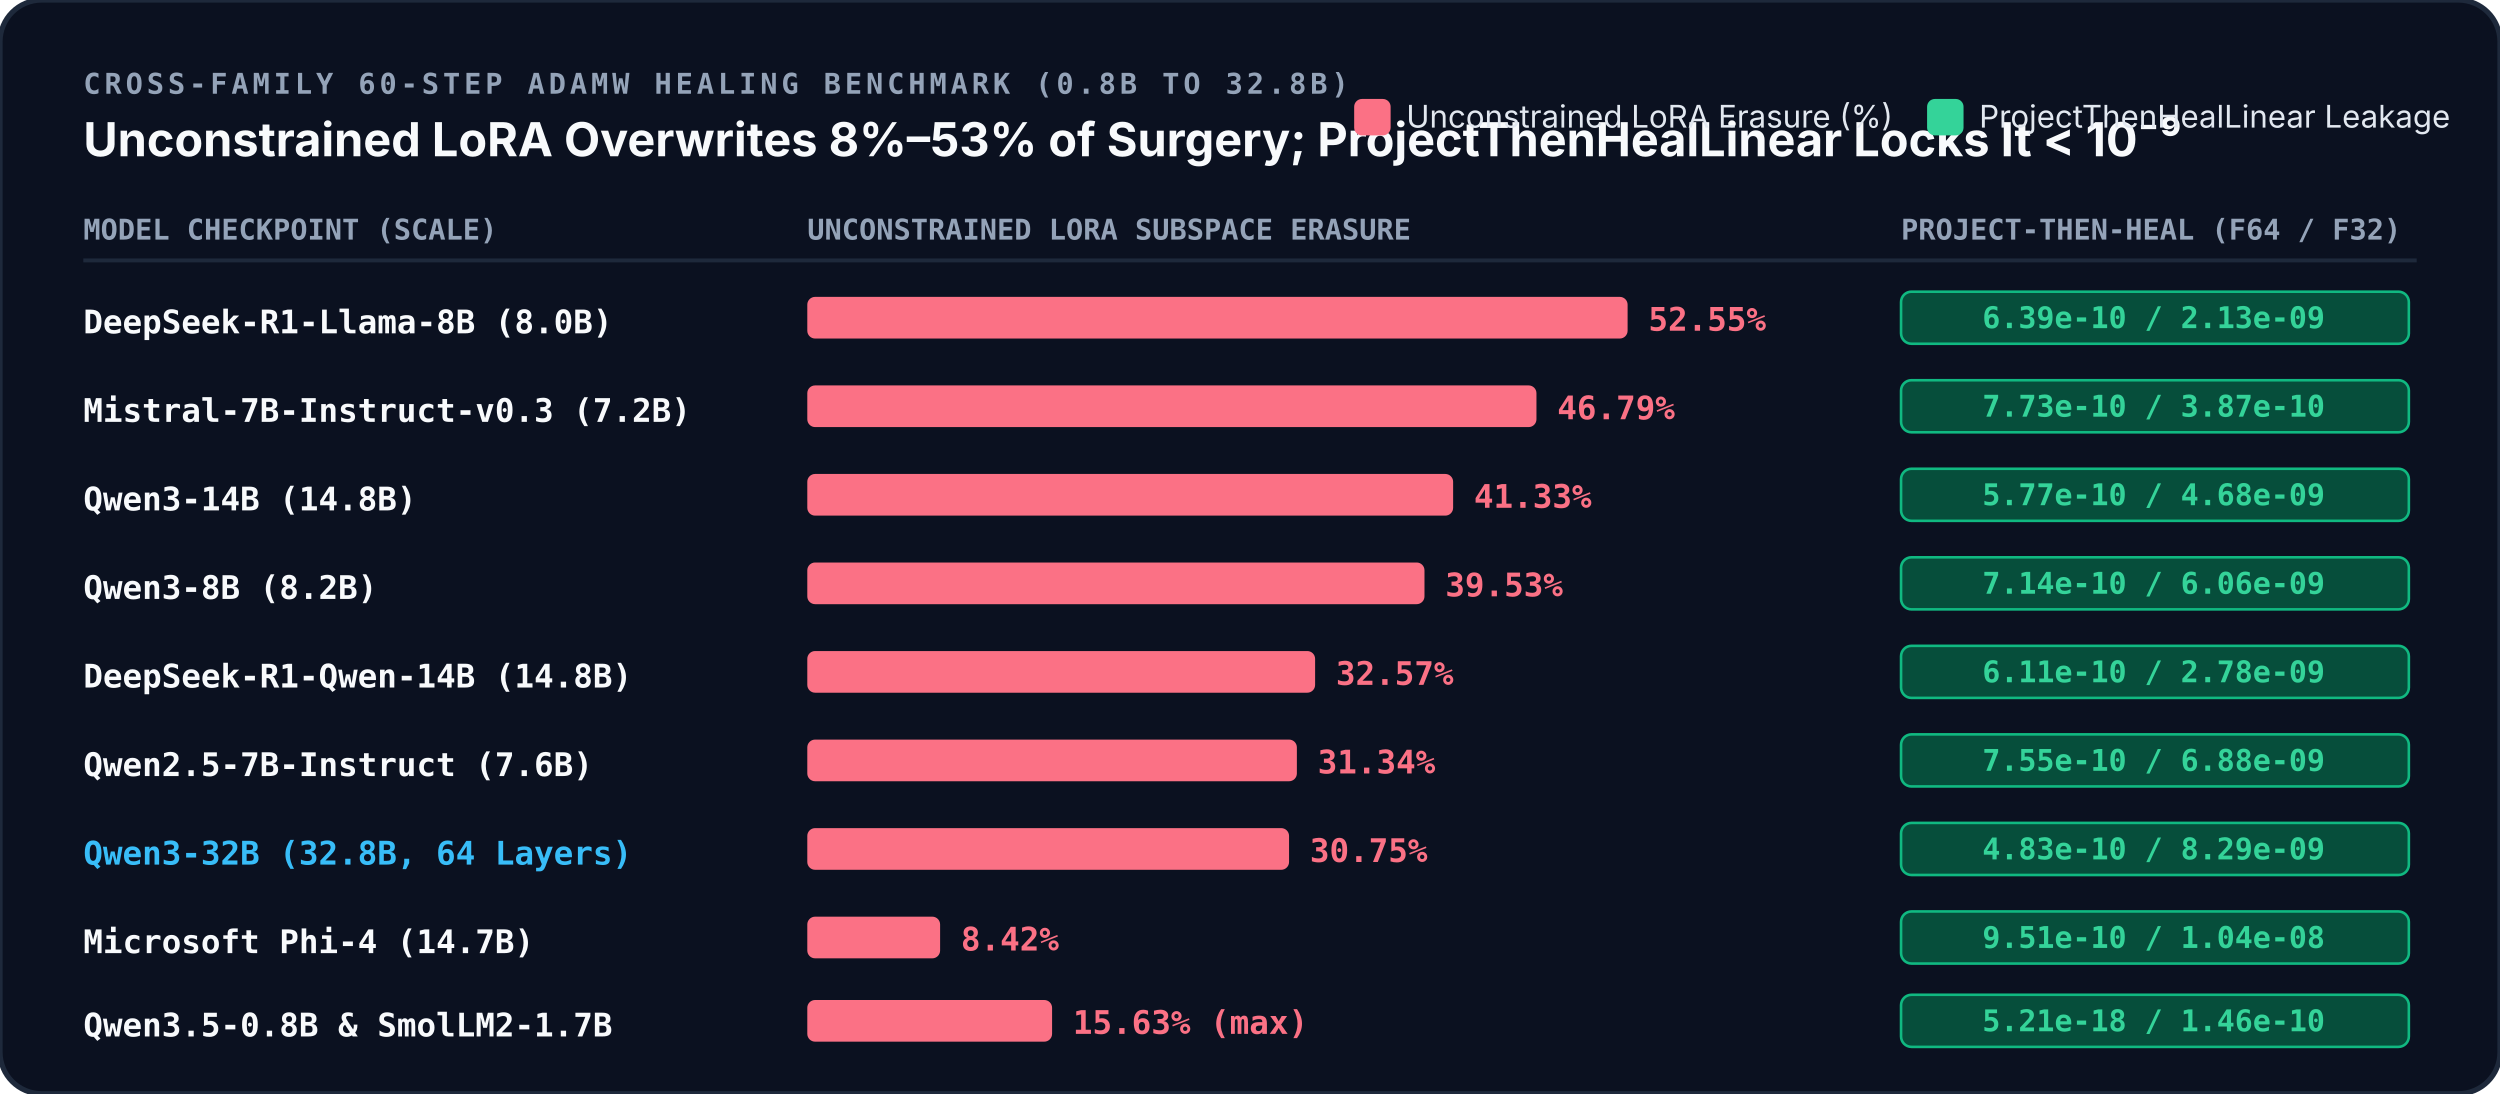
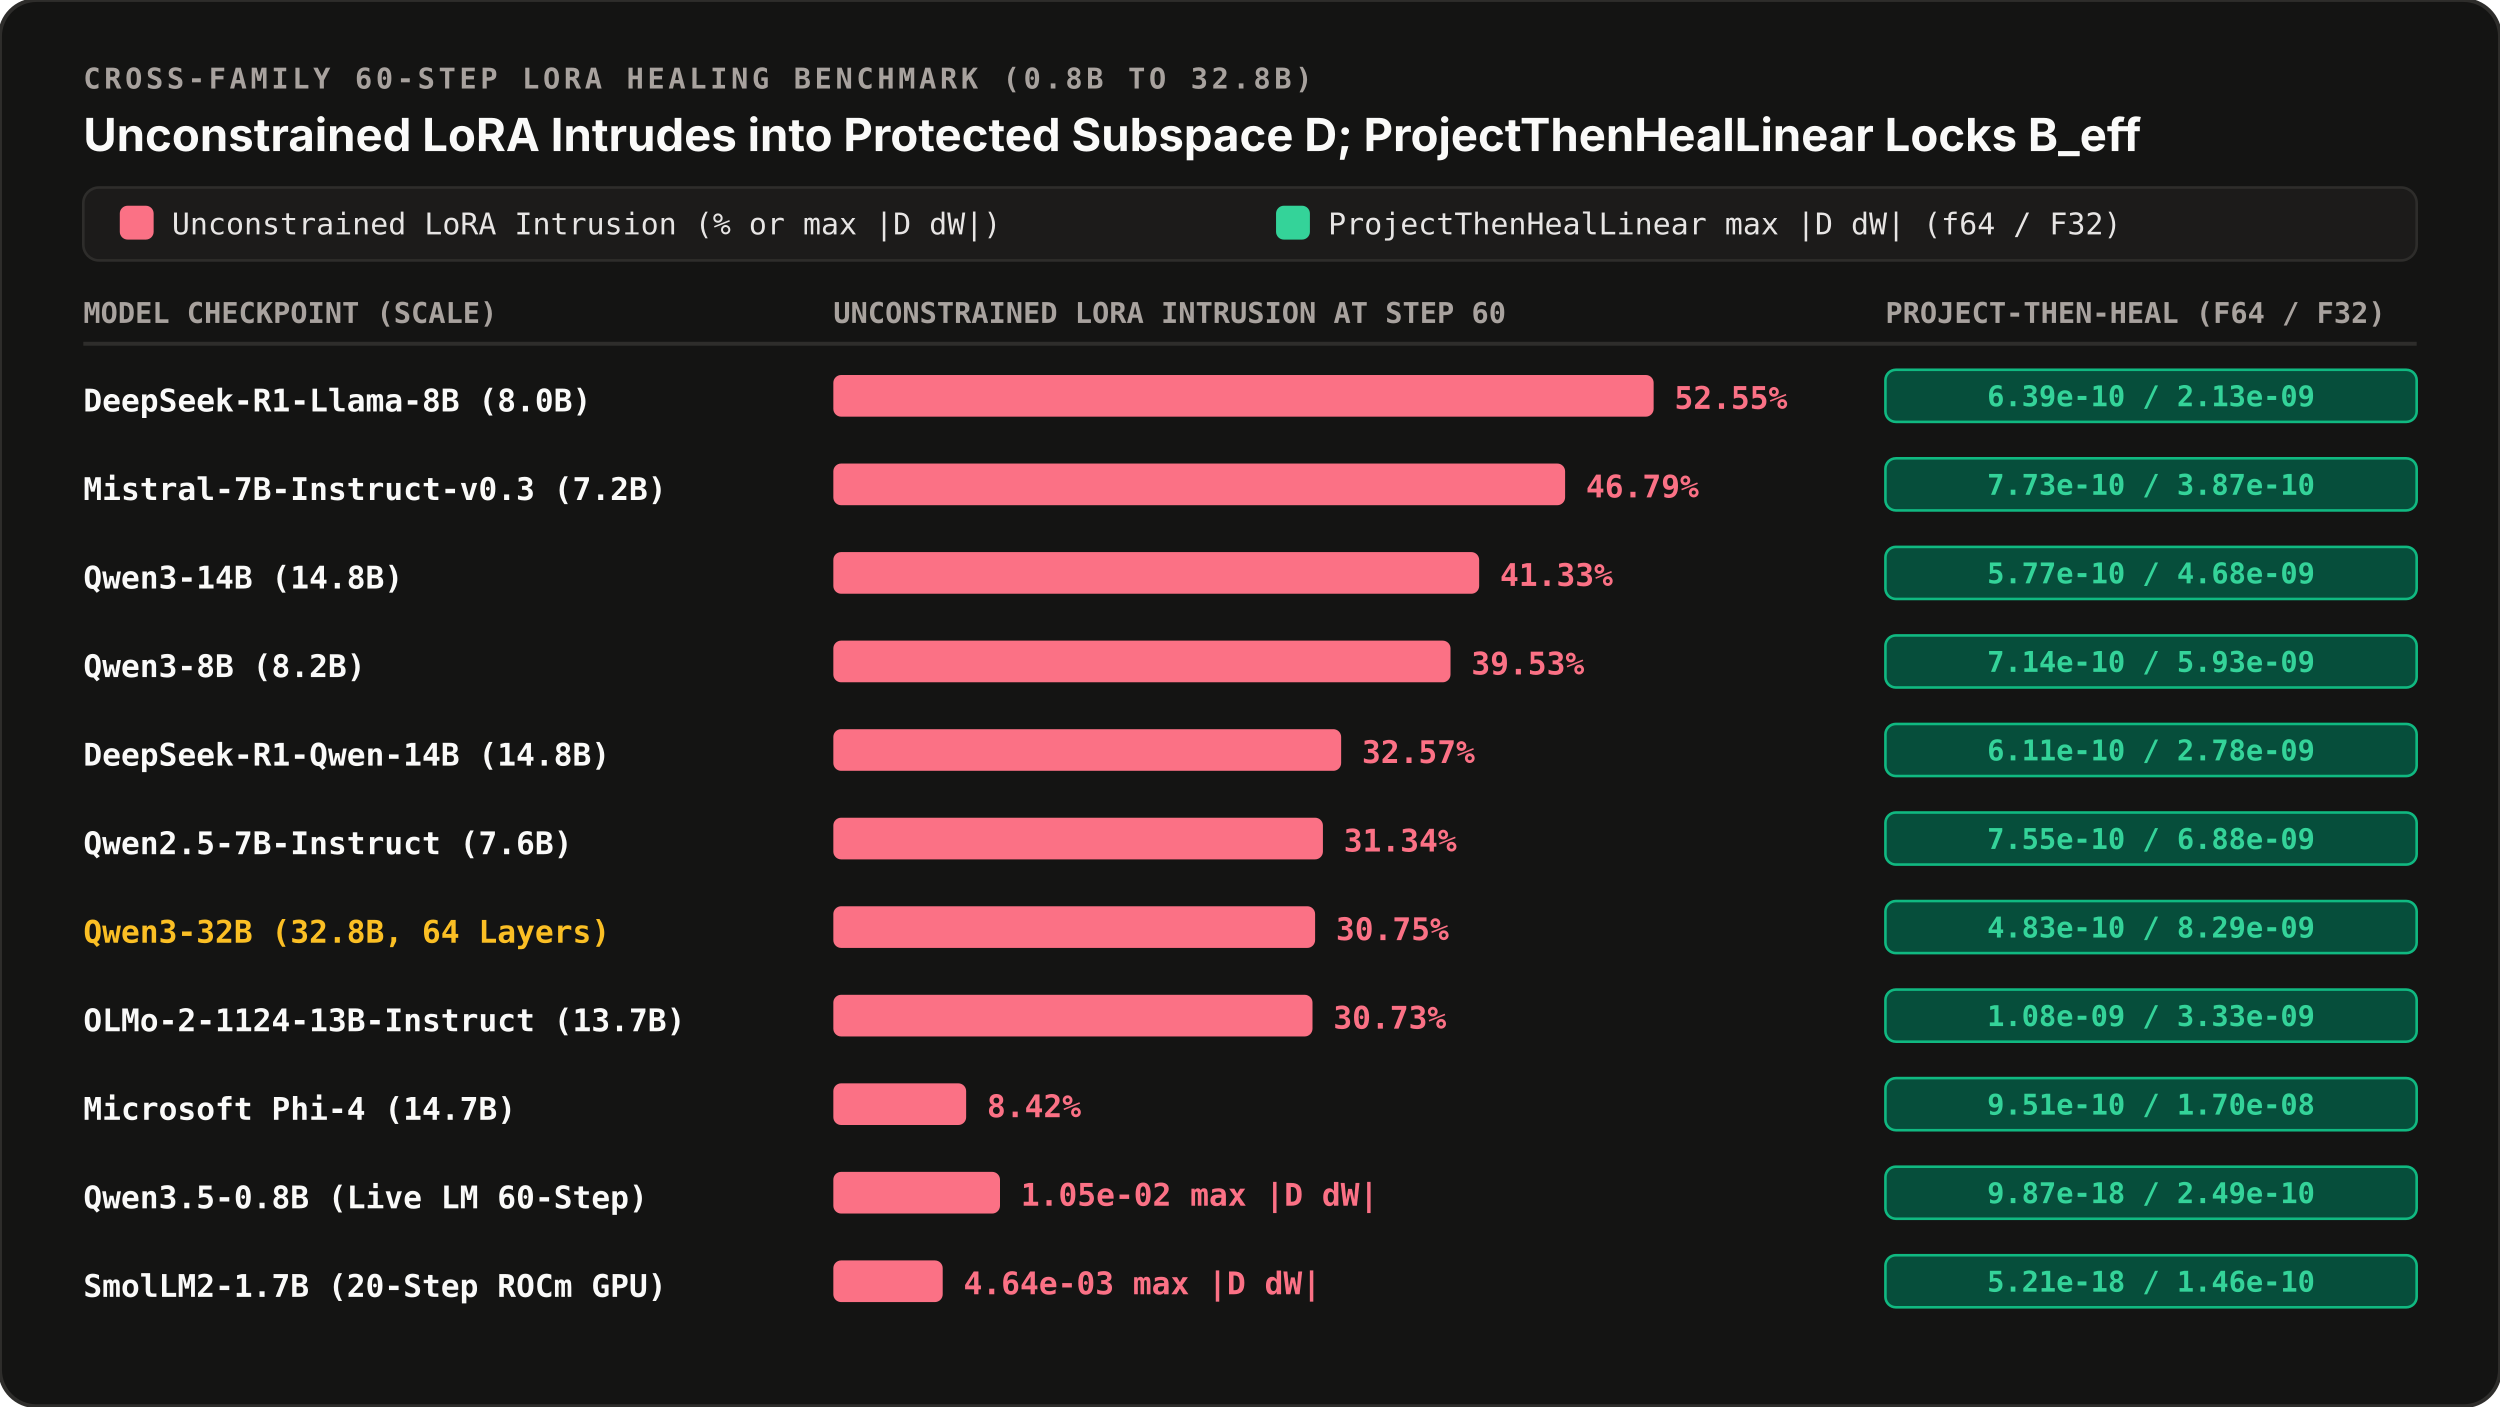
- <svg xmlns="http://www.w3.org/2000/svg" viewBox="0 0 960 420" width="100%" height="auto" font-family="system-ui, -apple-system, BlinkMacSystemFont, 'Segoe UI', sans-serif">
-   <rect width="960" height="420" rx="16" fill="#0b1120" stroke="#1e293b" stroke-width="2" />
-   <text x="32" y="36" fill="#94a3b8" font-size="11" font-weight="700" letter-spacing="1.5" font-family="ui-monospace, monospace">CROSS-FAMILY 60-STEP ADAMW HEALING BENCHMARK (0.8B TO 32.8B)</text>
-   <text x="32" y="60" fill="#f8fafc" font-size="18" font-weight="700">Unconstrained LoRA Overwrites 8%–53% of Surgery; ProjectThenHealLinear Locks It &lt; 10⁻⁹</text>
-   <rect x="520" y="38" width="14" height="14" rx="3" fill="#fb7185" />
-   <text x="540" y="49" fill="#e2e8f0" font-size="12">Unconstrained LoRA Erasure (%)</text>
-   <rect x="740" y="38" width="14" height="14" rx="3" fill="#34d399" />
-   <text x="760" y="49" fill="#e2e8f0" font-size="12">ProjectThenHealLinear Leakage</text>
-   <text x="32" y="92" fill="#94a3b8" font-size="11" font-weight="700" font-family="ui-monospace, monospace">MODEL CHECKPOINT (SCALE)</text>
-   <text x="310" y="92" fill="#94a3b8" font-size="11" font-weight="700" font-family="ui-monospace, monospace">UNCONSTRAINED LORA SUBSPACE ERASURE</text>
-   <text x="730" y="92" fill="#94a3b8" font-size="11" font-weight="700" font-family="ui-monospace, monospace">PROJECT-THEN-HEAL (F64 / F32)</text>
-   <line x1="32" y1="100" x2="928" y2="100" stroke="#1e293b" stroke-width="1.5" />
-   <g font-size="12.5" font-family="ui-monospace, monospace">
-     <text x="32" y="128" fill="#f8fafc" font-weight="600">DeepSeek-R1-Llama-8B (8.0B)</text>
-     <rect x="310" y="114" width="315" height="16" rx="3" fill="#fb7185" />
-     <text x="633" y="127" fill="#fb7185" font-weight="700">52.55%</text>
-     <rect x="730" y="112" width="195" height="20" rx="4" fill="#064e3b" stroke="#10b981" />
-     <text x="827" y="126" fill="#34d399" font-size="11.5" font-weight="700" text-anchor="middle">6.39e-10 / 2.13e-09</text>
-     <text x="32" y="162" fill="#f8fafc" font-weight="600">Mistral-7B-Instruct-v0.3 (7.2B)</text>
-     <rect x="310" y="148" width="280" height="16" rx="3" fill="#fb7185" />
-     <text x="598" y="161" fill="#fb7185" font-weight="700">46.79%</text>
-     <rect x="730" y="146" width="195" height="20" rx="4" fill="#064e3b" stroke="#10b981" />
-     <text x="827" y="160" fill="#34d399" font-size="11.5" font-weight="700" text-anchor="middle">7.73e-10 / 3.87e-10</text>
-     <text x="32" y="196" fill="#f8fafc" font-weight="600">Qwen3-14B (14.8B)</text>
-     <rect x="310" y="182" width="248" height="16" rx="3" fill="#fb7185" />
-     <text x="566" y="195" fill="#fb7185" font-weight="700">41.33%</text>
-     <rect x="730" y="180" width="195" height="20" rx="4" fill="#064e3b" stroke="#10b981" />
-     <text x="827" y="194" fill="#34d399" font-size="11.5" font-weight="700" text-anchor="middle">5.77e-10 / 4.68e-09</text>
-     <text x="32" y="230" fill="#f8fafc" font-weight="600">Qwen3-8B (8.2B)</text>
-     <rect x="310" y="216" width="237" height="16" rx="3" fill="#fb7185" />
-     <text x="555" y="229" fill="#fb7185" font-weight="700">39.53%</text>
-     <rect x="730" y="214" width="195" height="20" rx="4" fill="#064e3b" stroke="#10b981" />
-     <text x="827" y="228" fill="#34d399" font-size="11.5" font-weight="700" text-anchor="middle">7.14e-10 / 6.06e-09</text>
-     <text x="32" y="264" fill="#f8fafc" font-weight="600">DeepSeek-R1-Qwen-14B (14.8B)</text>
-     <rect x="310" y="250" width="195" height="16" rx="3" fill="#fb7185" />
-     <text x="513" y="263" fill="#fb7185" font-weight="700">32.57%</text>
-     <rect x="730" y="248" width="195" height="20" rx="4" fill="#064e3b" stroke="#10b981" />
-     <text x="827" y="262" fill="#34d399" font-size="11.5" font-weight="700" text-anchor="middle">6.11e-10 / 2.78e-09</text>
-     <text x="32" y="298" fill="#f8fafc" font-weight="600">Qwen2.5-7B-Instruct (7.6B)</text>
-     <rect x="310" y="284" width="188" height="16" rx="3" fill="#fb7185" />
-     <text x="506" y="297" fill="#fb7185" font-weight="700">31.34%</text>
-     <rect x="730" y="282" width="195" height="20" rx="4" fill="#064e3b" stroke="#10b981" />
-     <text x="827" y="296" fill="#34d399" font-size="11.5" font-weight="700" text-anchor="middle">7.55e-10 / 6.88e-09</text>
-     <text x="32" y="332" fill="#38bdf8" font-weight="700">Qwen3-32B (32.8B, 64 Layers)</text>
-     <rect x="310" y="318" width="185" height="16" rx="3" fill="#fb7185" />
-     <text x="503" y="331" fill="#fb7185" font-weight="700">30.75%</text>
-     <rect x="730" y="316" width="195" height="20" rx="4" fill="#064e3b" stroke="#10b981" />
-     <text x="827" y="330" fill="#34d399" font-size="11.5" font-weight="700" text-anchor="middle">4.83e-10 / 8.29e-09</text>
-     <text x="32" y="366" fill="#f8fafc" font-weight="600">Microsoft Phi-4 (14.7B)</text>
-     <rect x="310" y="352" width="51" height="16" rx="3" fill="#fb7185" />
-     <text x="369" y="365" fill="#fb7185" font-weight="700">8.42%</text>
-     <rect x="730" y="350" width="195" height="20" rx="4" fill="#064e3b" stroke="#10b981" />
-     <text x="827" y="364" fill="#34d399" font-size="11.5" font-weight="700" text-anchor="middle">9.51e-10 / 1.04e-08</text>
-     <text x="32" y="398" fill="#f8fafc" font-weight="600">Qwen3.5-0.8B &amp; SmolLM2-1.7B</text>
-     <rect x="310" y="384" width="94" height="16" rx="3" fill="#fb7185" />
-     <text x="412" y="397" fill="#fb7185" font-weight="700">15.63% (max)</text>
-     <rect x="730" y="382" width="195" height="20" rx="4" fill="#064e3b" stroke="#10b981" />
-     <text x="827" y="396" fill="#34d399" font-size="11.5" font-weight="700" text-anchor="middle">5.21e-18 / 1.46e-10</text>
+ <svg xmlns="http://www.w3.org/2000/svg" viewBox="0 0 960 540" width="100%" height="auto" font-family="system-ui, -apple-system, BlinkMacSystemFont, 'Segoe UI', sans-serif">
+   <rect width="960" height="540" rx="14" fill="#141413" stroke="#2e2d2b" stroke-width="1.5" />
+   <text x="32" y="34" fill="#a8a29e" font-size="11" font-weight="700" letter-spacing="1.4" font-family="ui-monospace, monospace">CROSS-FAMILY 60-STEP LORA HEALING BENCHMARK (0.8B TO 32.8B)</text>
+   <text x="32" y="58" fill="#fafaf9" font-size="17.5" font-weight="700">Unconstrained LoRA Intrudes into Protected Subspace D; ProjectThenHealLinear Locks B_eff</text>
+   <rect x="32" y="72" width="896" height="28" rx="6" fill="#1c1b1a" stroke="#2e2d2b" stroke-width="1" />
+   <rect x="46" y="79" width="13" height="13" rx="3" fill="#fb7185" />
+   <text x="66" y="90" fill="#e7e5e4" font-size="11.5" font-family="ui-monospace, monospace">Unconstrained LoRA Intrusion (% or max |D dW|)</text>
+   <rect x="490" y="79" width="13" height="13" rx="3" fill="#34d399" />
+   <text x="510" y="90" fill="#e7e5e4" font-size="11.5" font-family="ui-monospace, monospace">ProjectThenHealLinear max |D dW| (f64 / F32)</text>
+   <text x="32" y="124" fill="#a8a29e" font-size="11" font-weight="700" font-family="ui-monospace, monospace">MODEL CHECKPOINT (SCALE)</text>
+   <text x="320" y="124" fill="#a8a29e" font-size="11" font-weight="700" font-family="ui-monospace, monospace">UNCONSTRAINED LORA INTRUSION AT STEP 60</text>
+   <text x="724" y="124" fill="#a8a29e" font-size="11" font-weight="700" font-family="ui-monospace, monospace">PROJECT-THEN-HEAL (F64 / F32)</text>
+   <line x1="32" y1="132" x2="928" y2="132" stroke="#2e2d2b" stroke-width="1.5" />
+   <g font-size="12" font-family="ui-monospace, monospace">
+     <text x="32" y="158" fill="#fafaf9" font-weight="600">DeepSeek-R1-Llama-8B (8.0B)</text>
+     <rect x="320" y="144" width="315" height="16" rx="3" fill="#fb7185" />
+     <text x="643" y="157" fill="#fb7185" font-weight="700">52.55%</text>
+     <rect x="724" y="142" width="204" height="20" rx="4" fill="#064e3b" stroke="#10b981" />
+     <text x="826" y="156" fill="#34d399" font-size="11" font-weight="700" text-anchor="middle">6.39e-10 / 2.13e-09</text>
+     <text x="32" y="192" fill="#fafaf9" font-weight="600">Mistral-7B-Instruct-v0.3 (7.2B)</text>
+     <rect x="320" y="178" width="281" height="16" rx="3" fill="#fb7185" />
+     <text x="609" y="191" fill="#fb7185" font-weight="700">46.79%</text>
+     <rect x="724" y="176" width="204" height="20" rx="4" fill="#064e3b" stroke="#10b981" />
+     <text x="826" y="190" fill="#34d399" font-size="11" font-weight="700" text-anchor="middle">7.73e-10 / 3.87e-10</text>
+     <text x="32" y="226" fill="#fafaf9" font-weight="600">Qwen3-14B (14.8B)</text>
+     <rect x="320" y="212" width="248" height="16" rx="3" fill="#fb7185" />
+     <text x="576" y="225" fill="#fb7185" font-weight="700">41.33%</text>
+     <rect x="724" y="210" width="204" height="20" rx="4" fill="#064e3b" stroke="#10b981" />
+     <text x="826" y="224" fill="#34d399" font-size="11" font-weight="700" text-anchor="middle">5.77e-10 / 4.68e-09</text>
+     <text x="32" y="260" fill="#fafaf9" font-weight="600">Qwen3-8B (8.2B)</text>
+     <rect x="320" y="246" width="237" height="16" rx="3" fill="#fb7185" />
+     <text x="565" y="259" fill="#fb7185" font-weight="700">39.53%</text>
+     <rect x="724" y="244" width="204" height="20" rx="4" fill="#064e3b" stroke="#10b981" />
+     <text x="826" y="258" fill="#34d399" font-size="11" font-weight="700" text-anchor="middle">7.14e-10 / 5.93e-09</text>
+     <text x="32" y="294" fill="#fafaf9" font-weight="600">DeepSeek-R1-Qwen-14B (14.8B)</text>
+     <rect x="320" y="280" width="195" height="16" rx="3" fill="#fb7185" />
+     <text x="523" y="293" fill="#fb7185" font-weight="700">32.57%</text>
+     <rect x="724" y="278" width="204" height="20" rx="4" fill="#064e3b" stroke="#10b981" />
+     <text x="826" y="292" fill="#34d399" font-size="11" font-weight="700" text-anchor="middle">6.11e-10 / 2.78e-09</text>
+     <text x="32" y="328" fill="#fafaf9" font-weight="600">Qwen2.5-7B-Instruct (7.6B)</text>
+     <rect x="320" y="314" width="188" height="16" rx="3" fill="#fb7185" />
+     <text x="516" y="327" fill="#fb7185" font-weight="700">31.34%</text>
+     <rect x="724" y="312" width="204" height="20" rx="4" fill="#064e3b" stroke="#10b981" />
+     <text x="826" y="326" fill="#34d399" font-size="11" font-weight="700" text-anchor="middle">7.55e-10 / 6.88e-09</text>
+     <text x="32" y="362" fill="#fbbf24" font-weight="700">Qwen3-32B (32.8B, 64 Layers)</text>
+     <rect x="320" y="348" width="185" height="16" rx="3" fill="#fb7185" />
+     <text x="513" y="361" fill="#fb7185" font-weight="700">30.75%</text>
+     <rect x="724" y="346" width="204" height="20" rx="4" fill="#064e3b" stroke="#10b981" />
+     <text x="826" y="360" fill="#34d399" font-size="11" font-weight="700" text-anchor="middle">4.83e-10 / 8.29e-09</text>
+     <text x="32" y="396" fill="#fafaf9" font-weight="600">OLMo-2-1124-13B-Instruct (13.7B)</text>
+     <rect x="320" y="382" width="184" height="16" rx="3" fill="#fb7185" />
+     <text x="512" y="395" fill="#fb7185" font-weight="700">30.73%</text>
+     <rect x="724" y="380" width="204" height="20" rx="4" fill="#064e3b" stroke="#10b981" />
+     <text x="826" y="394" fill="#34d399" font-size="11" font-weight="700" text-anchor="middle">1.08e-09 / 3.33e-09</text>
+     <text x="32" y="430" fill="#fafaf9" font-weight="600">Microsoft Phi-4 (14.7B)</text>
+     <rect x="320" y="416" width="51" height="16" rx="3" fill="#fb7185" />
+     <text x="379" y="429" fill="#fb7185" font-weight="700">8.42%</text>
+     <rect x="724" y="414" width="204" height="20" rx="4" fill="#064e3b" stroke="#10b981" />
+     <text x="826" y="428" fill="#34d399" font-size="11" font-weight="700" text-anchor="middle">9.51e-10 / 1.70e-08</text>
+     <text x="32" y="464" fill="#fafaf9" font-weight="600">Qwen3.5-0.8B (Live LM 60-Step)</text>
+     <rect x="320" y="450" width="64" height="16" rx="3" fill="#fb7185" />
+     <text x="392" y="463" fill="#fb7185" font-weight="700">1.05e-02 max |D dW|</text>
+     <rect x="724" y="448" width="204" height="20" rx="4" fill="#064e3b" stroke="#10b981" />
+     <text x="826" y="462" fill="#34d399" font-size="11" font-weight="700" text-anchor="middle">9.87e-18 / 2.49e-10</text>
+     <text x="32" y="498" fill="#fafaf9" font-weight="600">SmolLM2-1.7B (20-Step ROCm GPU)</text>
+     <rect x="320" y="484" width="42" height="16" rx="3" fill="#fb7185" />
+     <text x="370" y="497" fill="#fb7185" font-weight="700">4.64e-03 max |D dW|</text>
+     <rect x="724" y="482" width="204" height="20" rx="4" fill="#064e3b" stroke="#10b981" />
+     <text x="826" y="496" fill="#34d399" font-size="11" font-weight="700" text-anchor="middle">5.21e-18 / 1.46e-10</text>
  </g>
</svg>
